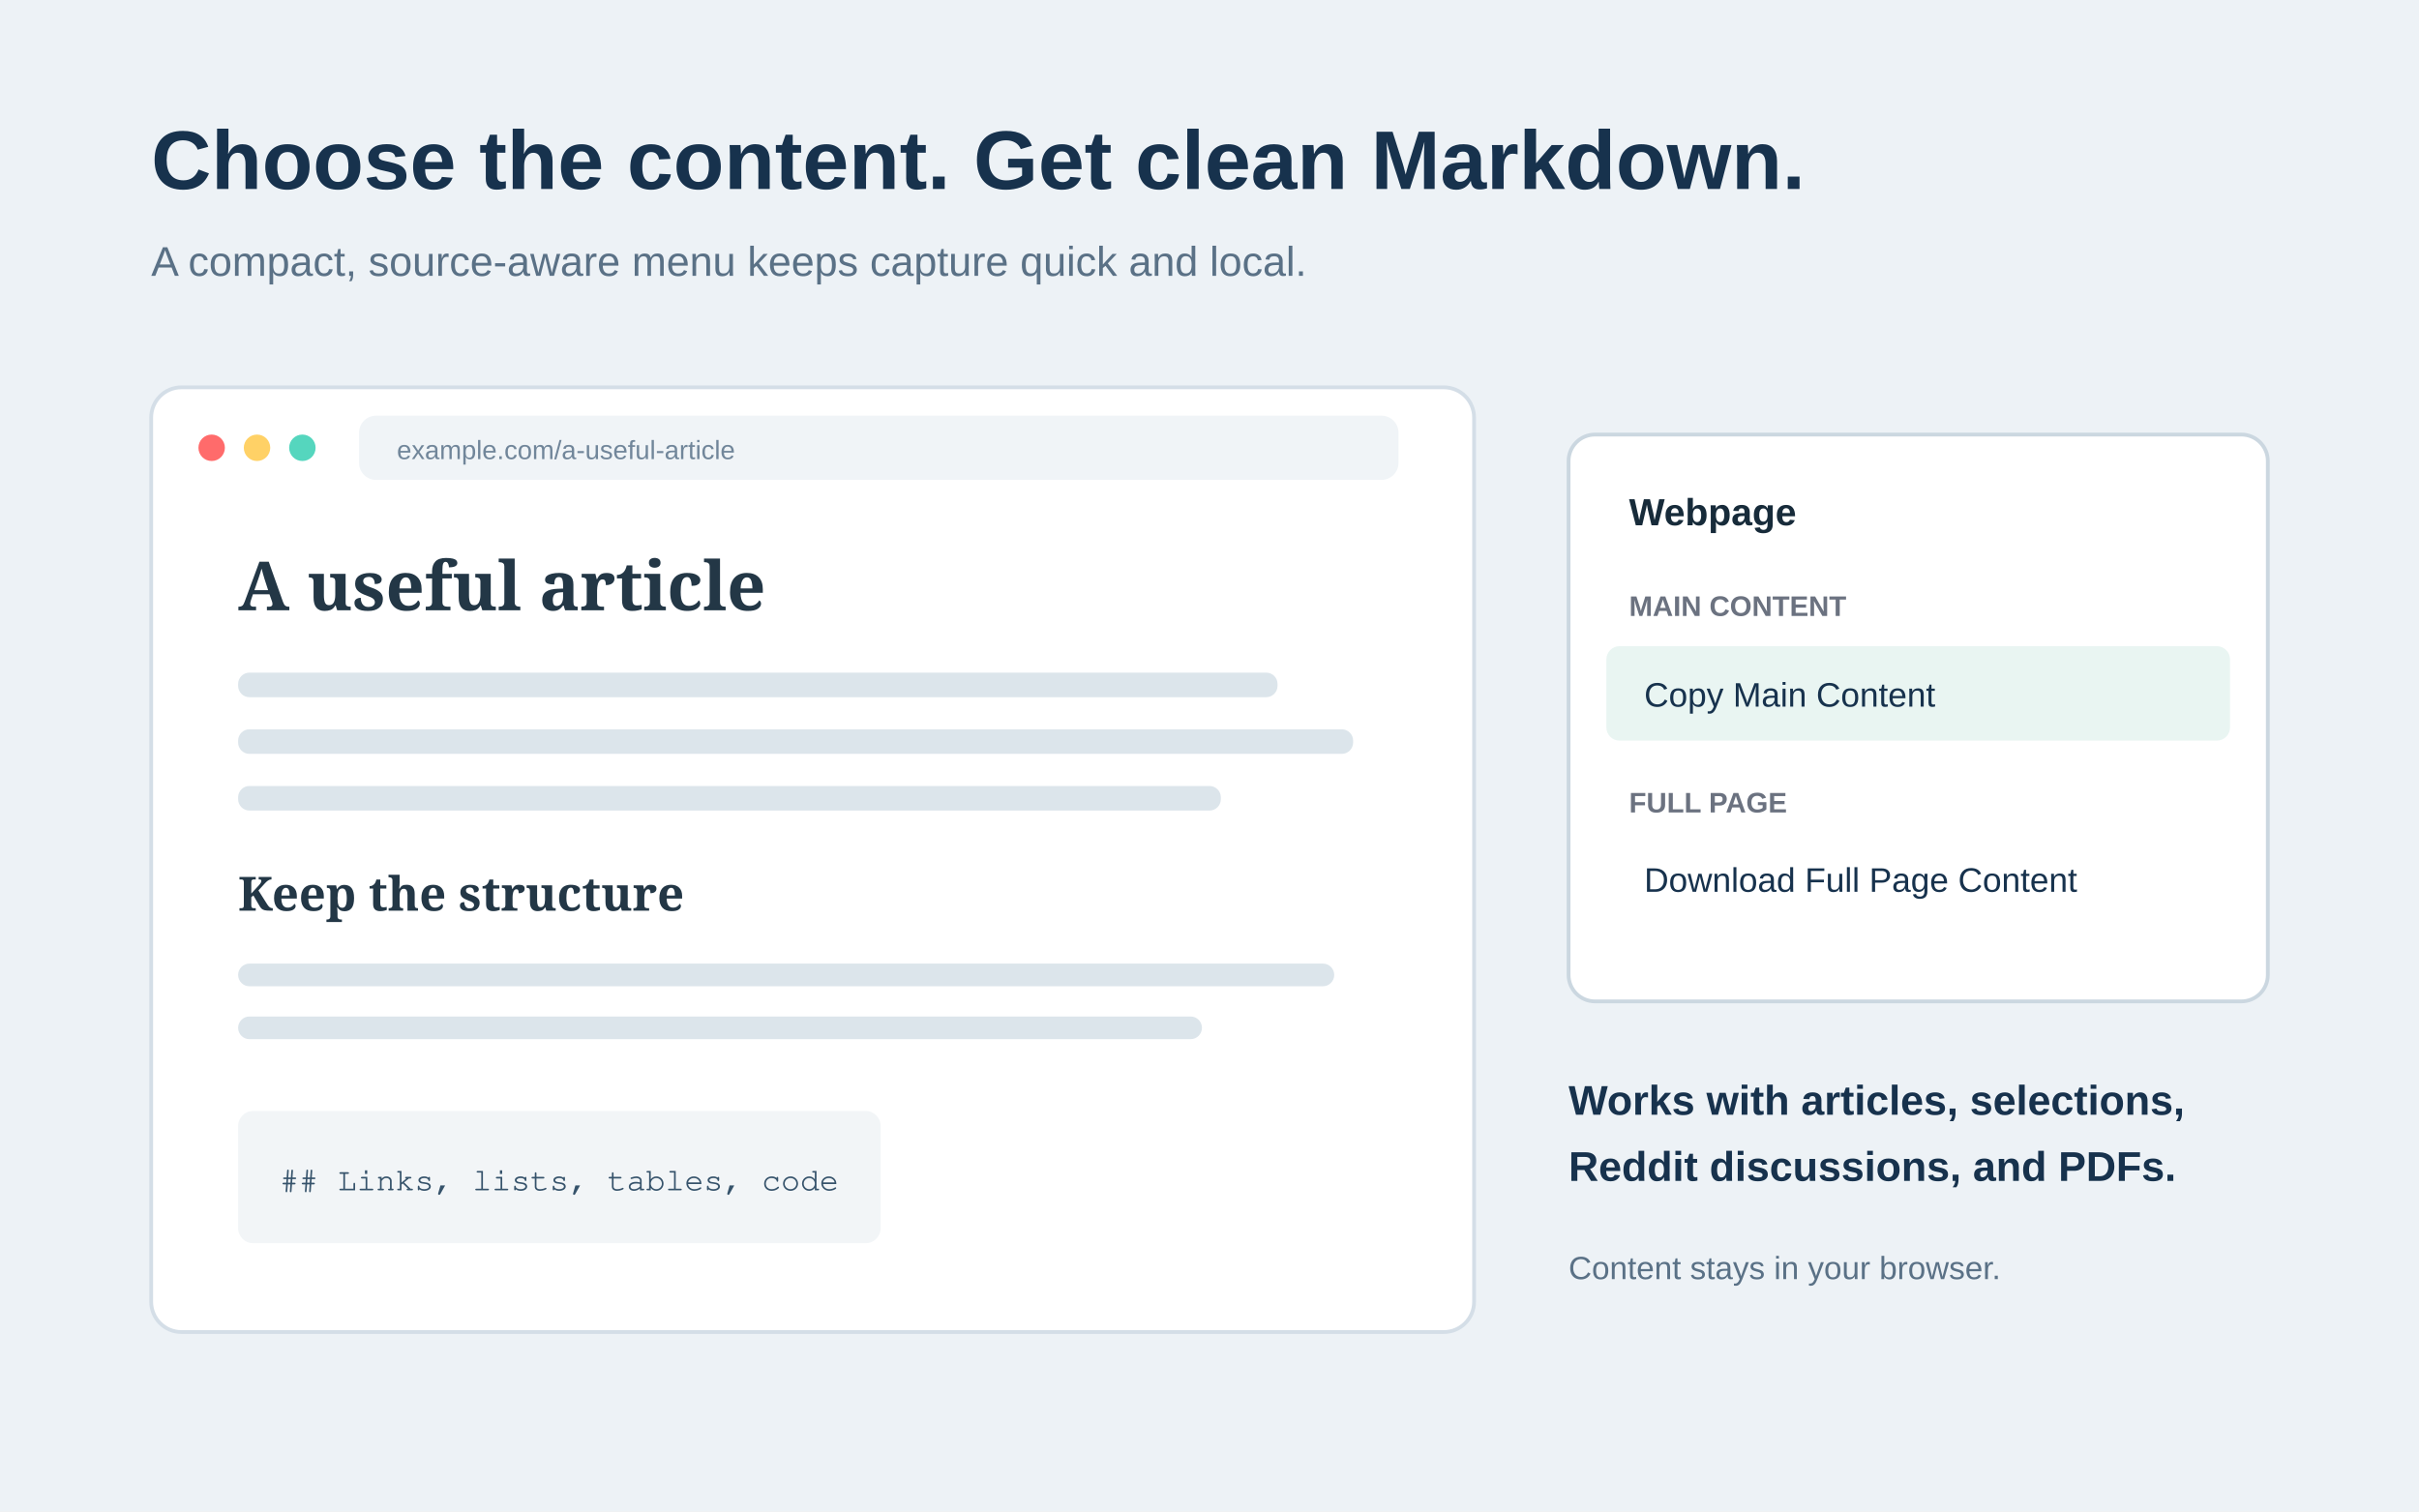
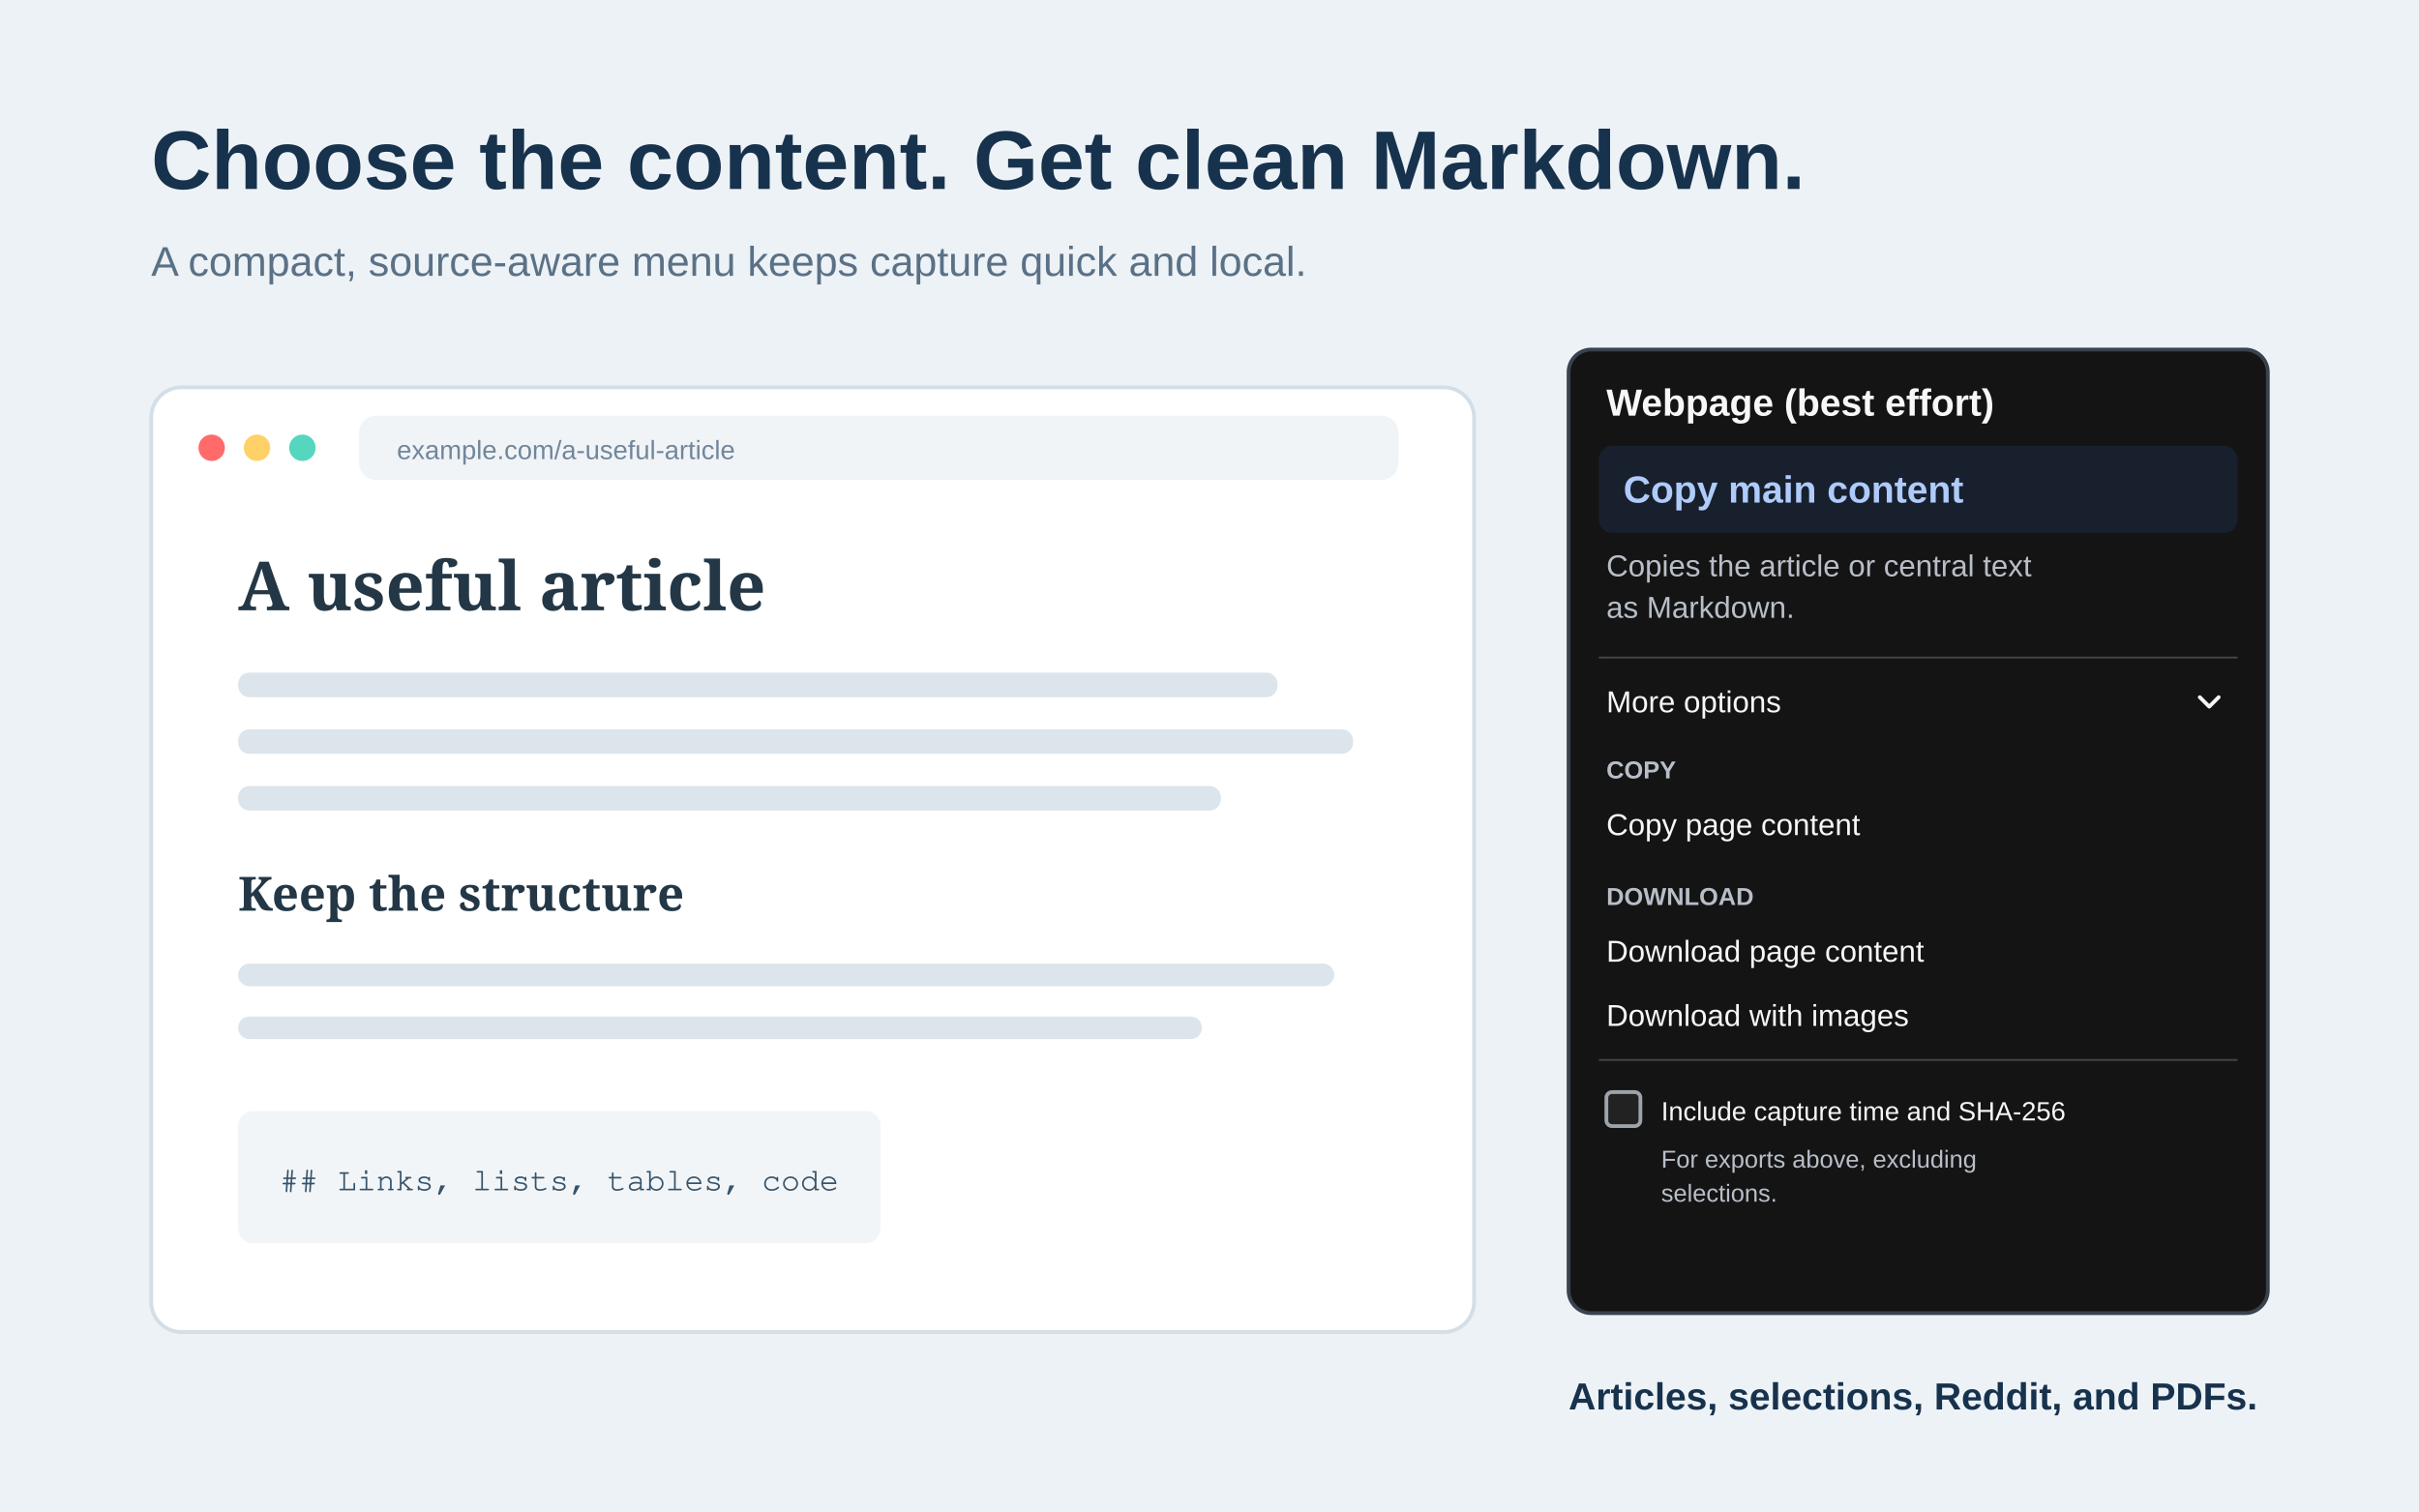
<svg xmlns="http://www.w3.org/2000/svg" width="1280" height="800" viewBox="0 0 1280 800">
  <rect width="1280" height="800" fill="#edf2f6" />
  <text x="80" y="100" font-family="Arial, sans-serif" font-size="44" font-weight="700" fill="#17324d">Choose the content. Get clean Markdown.</text>
  <text x="80" y="146" font-family="Arial, sans-serif" font-size="22" fill="#5a7186">A compact, source-aware menu keeps capture quick and local.</text>
  <rect x="80" y="205" width="700" height="500" rx="16" fill="#fff" stroke="#d4dee7" stroke-width="2" />
  <circle cx="112" cy="237" r="7" fill="#ff6b6b" />
  <circle cx="136" cy="237" r="7" fill="#ffd166" />
  <circle cx="160" cy="237" r="7" fill="#55d6be" />
  <rect x="190" y="220" width="550" height="34" rx="9" fill="#f0f4f7" />
  <text x="210" y="243" font-family="Arial, sans-serif" font-size="14" fill="#71869a">example.com/a-useful-article</text>
  <text x="126" y="323" font-family="Georgia,serif" font-size="36" font-weight="700" fill="#233746">A useful article</text>
  <rect x="126" y="356" width="550" height="13" rx="6" fill="#dce5eb" />
  <rect x="126" y="386" width="590" height="13" rx="6" fill="#dce5eb" />
  <rect x="126" y="416" width="520" height="13" rx="6" fill="#dce5eb" />
  <text x="126" y="482" font-family="Georgia,serif" font-size="25" font-weight="700" fill="#233746">Keep the structure</text>
  <rect x="126" y="510" width="580" height="12" rx="6" fill="#dce5eb" />
  <rect x="126" y="538" width="510" height="12" rx="6" fill="#dce5eb" />
  <rect x="126" y="588" width="340" height="70" rx="8" fill="#f2f5f7" />
  <text x="148" y="630" font-family="Courier, monospace" font-size="17" fill="#36536b">## Links, lists, tables, code</text>
-   <rect x="830" y="230" width="370" height="300" rx="14" fill="#fff" stroke="#cbd7e0" stroke-width="2" />
-   <text x="862" y="278" font-family="Arial, sans-serif" font-size="20" font-weight="650" fill="#172b3a">Webpage</text>
-   <text x="862" y="326" font-family="Arial, sans-serif" font-size="15" font-weight="600" fill="#6b7280">MAIN CONTENT</text>
-   <rect x="850" y="342" width="330" height="50" rx="7" fill="#e9f5f2" />
-   <text x="870" y="374" font-family="Arial, sans-serif" font-size="18" fill="#17324d">Copy Main Content</text>
-   <text x="862" y="430" font-family="Arial, sans-serif" font-size="15" font-weight="600" fill="#6b7280">FULL PAGE</text>
-   <text x="870" y="472" font-family="Arial, sans-serif" font-size="18" fill="#17324d">Download Full Page Content</text>
-   <text x="830" y="590" font-family="Arial, sans-serif" font-size="22" font-weight="650" fill="#17324d">Works with articles, selections,</text>
-   <text x="830" y="625" font-family="Arial, sans-serif" font-size="22" font-weight="650" fill="#17324d">Reddit discussions, and PDFs.</text>
-   <text x="830" y="677" font-family="Arial, sans-serif" font-size="17" fill="#5a7186">Content stays in your browser.</text>
+   <rect x="830" y="185" width="370" height="510" rx="12" fill="#141414" stroke="#39424e" stroke-width="2" />
+   <text x="850" y="220" font-family="Arial, sans-serif" font-size="20" font-weight="700" fill="#f7f7f7">Webpage (best effort)</text>
+   <rect x="846" y="236" width="338" height="46" rx="7" fill="#18202e" />
+   <text x="859" y="266" font-family="Arial, sans-serif" font-size="20" font-weight="600" fill="#aecbfa">Copy main content</text>
+   <text x="850" y="305" font-family="Arial, sans-serif" font-size="16" fill="#b8bec8">Copies the article or central text</text>
+   <text x="850" y="327" font-family="Arial, sans-serif" font-size="16" fill="#b8bec8">as Markdown.</text>
+   <line x1="846" y1="348" x2="1184" y2="348" stroke="#454545" stroke-width="1" />
+   <text x="850" y="377" font-family="Arial, sans-serif" font-size="16" fill="#f7f7f7">More options</text>
+   <path d="M1164 369l5 5 5-5" fill="none" stroke="#f7f7f7" stroke-width="2" stroke-linecap="round" stroke-linejoin="round" />
+   <text x="850" y="412" font-family="Arial, sans-serif" font-size="13" font-weight="600" fill="#b8bec8">COPY</text>
+   <text x="850" y="442" font-family="Arial, sans-serif" font-size="16" fill="#f7f7f7">Copy page content</text>
+   <text x="850" y="479" font-family="Arial, sans-serif" font-size="13" font-weight="600" fill="#b8bec8">DOWNLOAD</text>
+   <text x="850" y="509" font-family="Arial, sans-serif" font-size="16" fill="#f7f7f7">Download page content</text>
+   <text x="850" y="543" font-family="Arial, sans-serif" font-size="16" fill="#f7f7f7">Download with images</text>
+   <line x1="846" y1="561" x2="1184" y2="561" stroke="#454545" stroke-width="1" />
+   <rect x="850" y="578" width="18" height="18" rx="3" fill="#222" stroke="#9da3aa" stroke-width="2" />
+   <text x="879" y="593" font-family="Arial, sans-serif" font-size="14" fill="#f7f7f7">Include capture time and SHA-256</text>
+   <text x="879" y="618" font-family="Arial, sans-serif" font-size="13" fill="#b8bec8">For exports above, excluding</text>
+   <text x="879" y="636" font-family="Arial, sans-serif" font-size="13" fill="#b8bec8">selections.</text>
+   <text x="830" y="746" font-family="Arial, sans-serif" font-size="20" font-weight="650" fill="#17324d">Articles, selections, Reddit, and PDFs.</text>
</svg>
